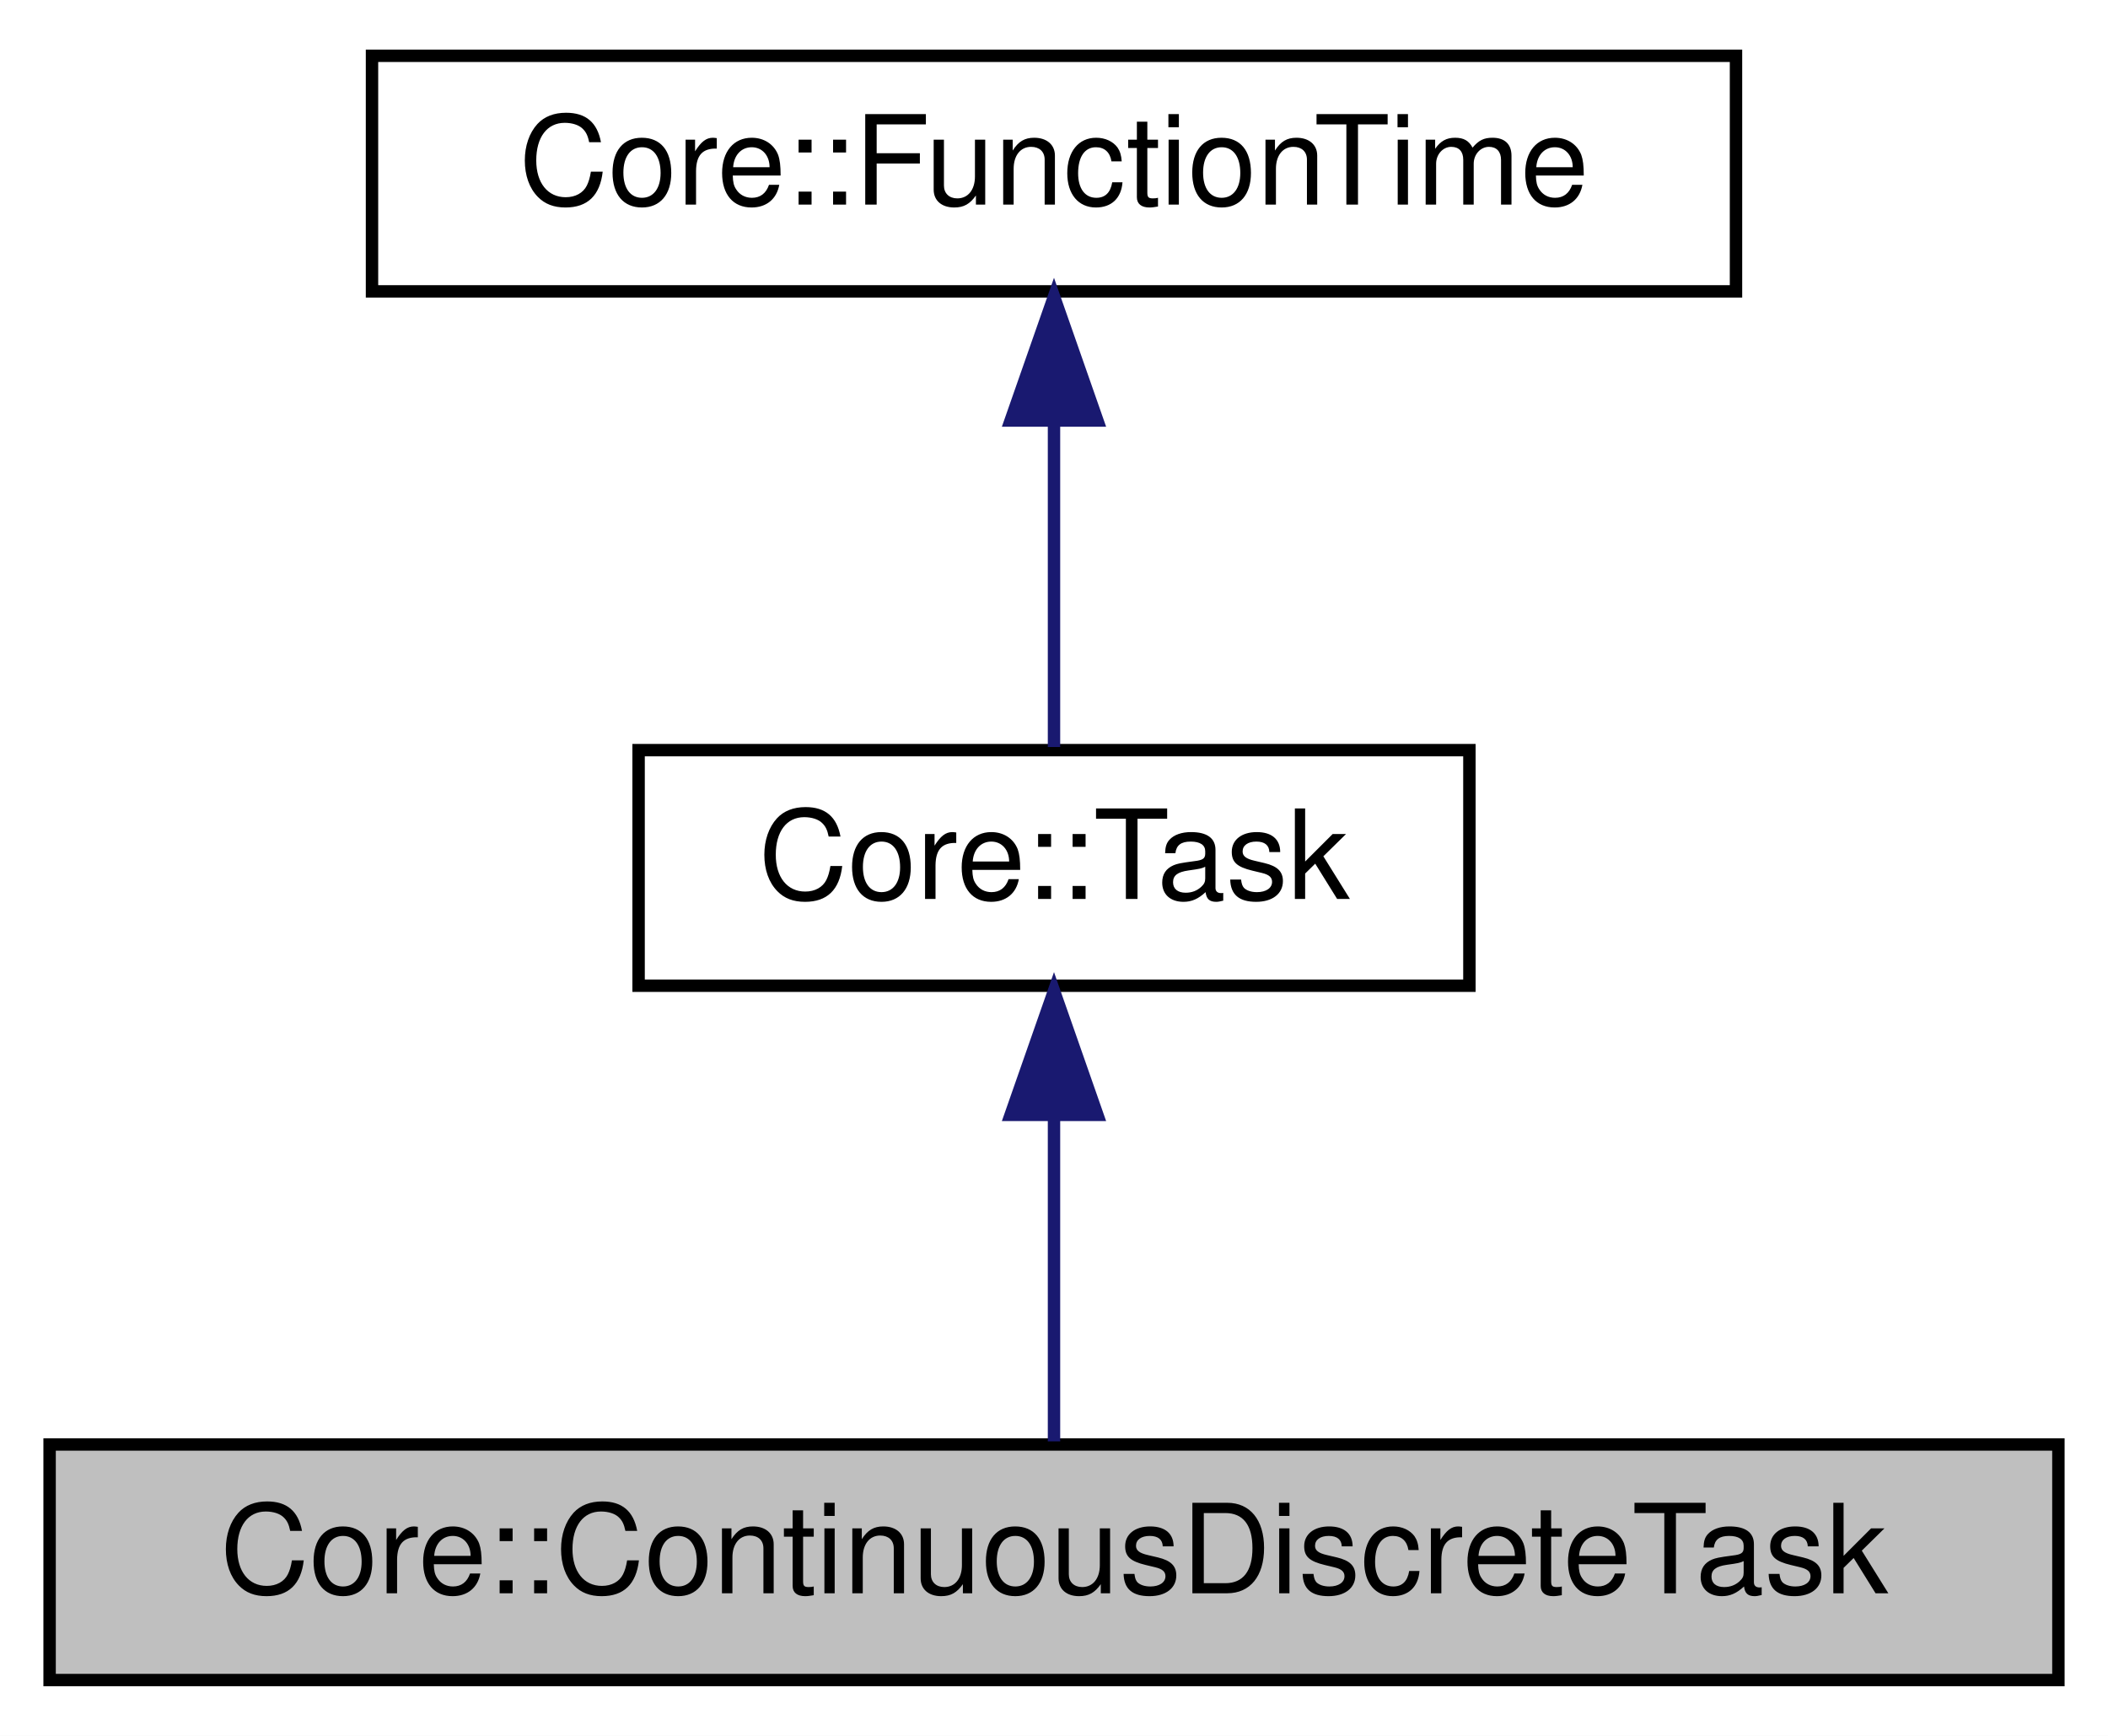
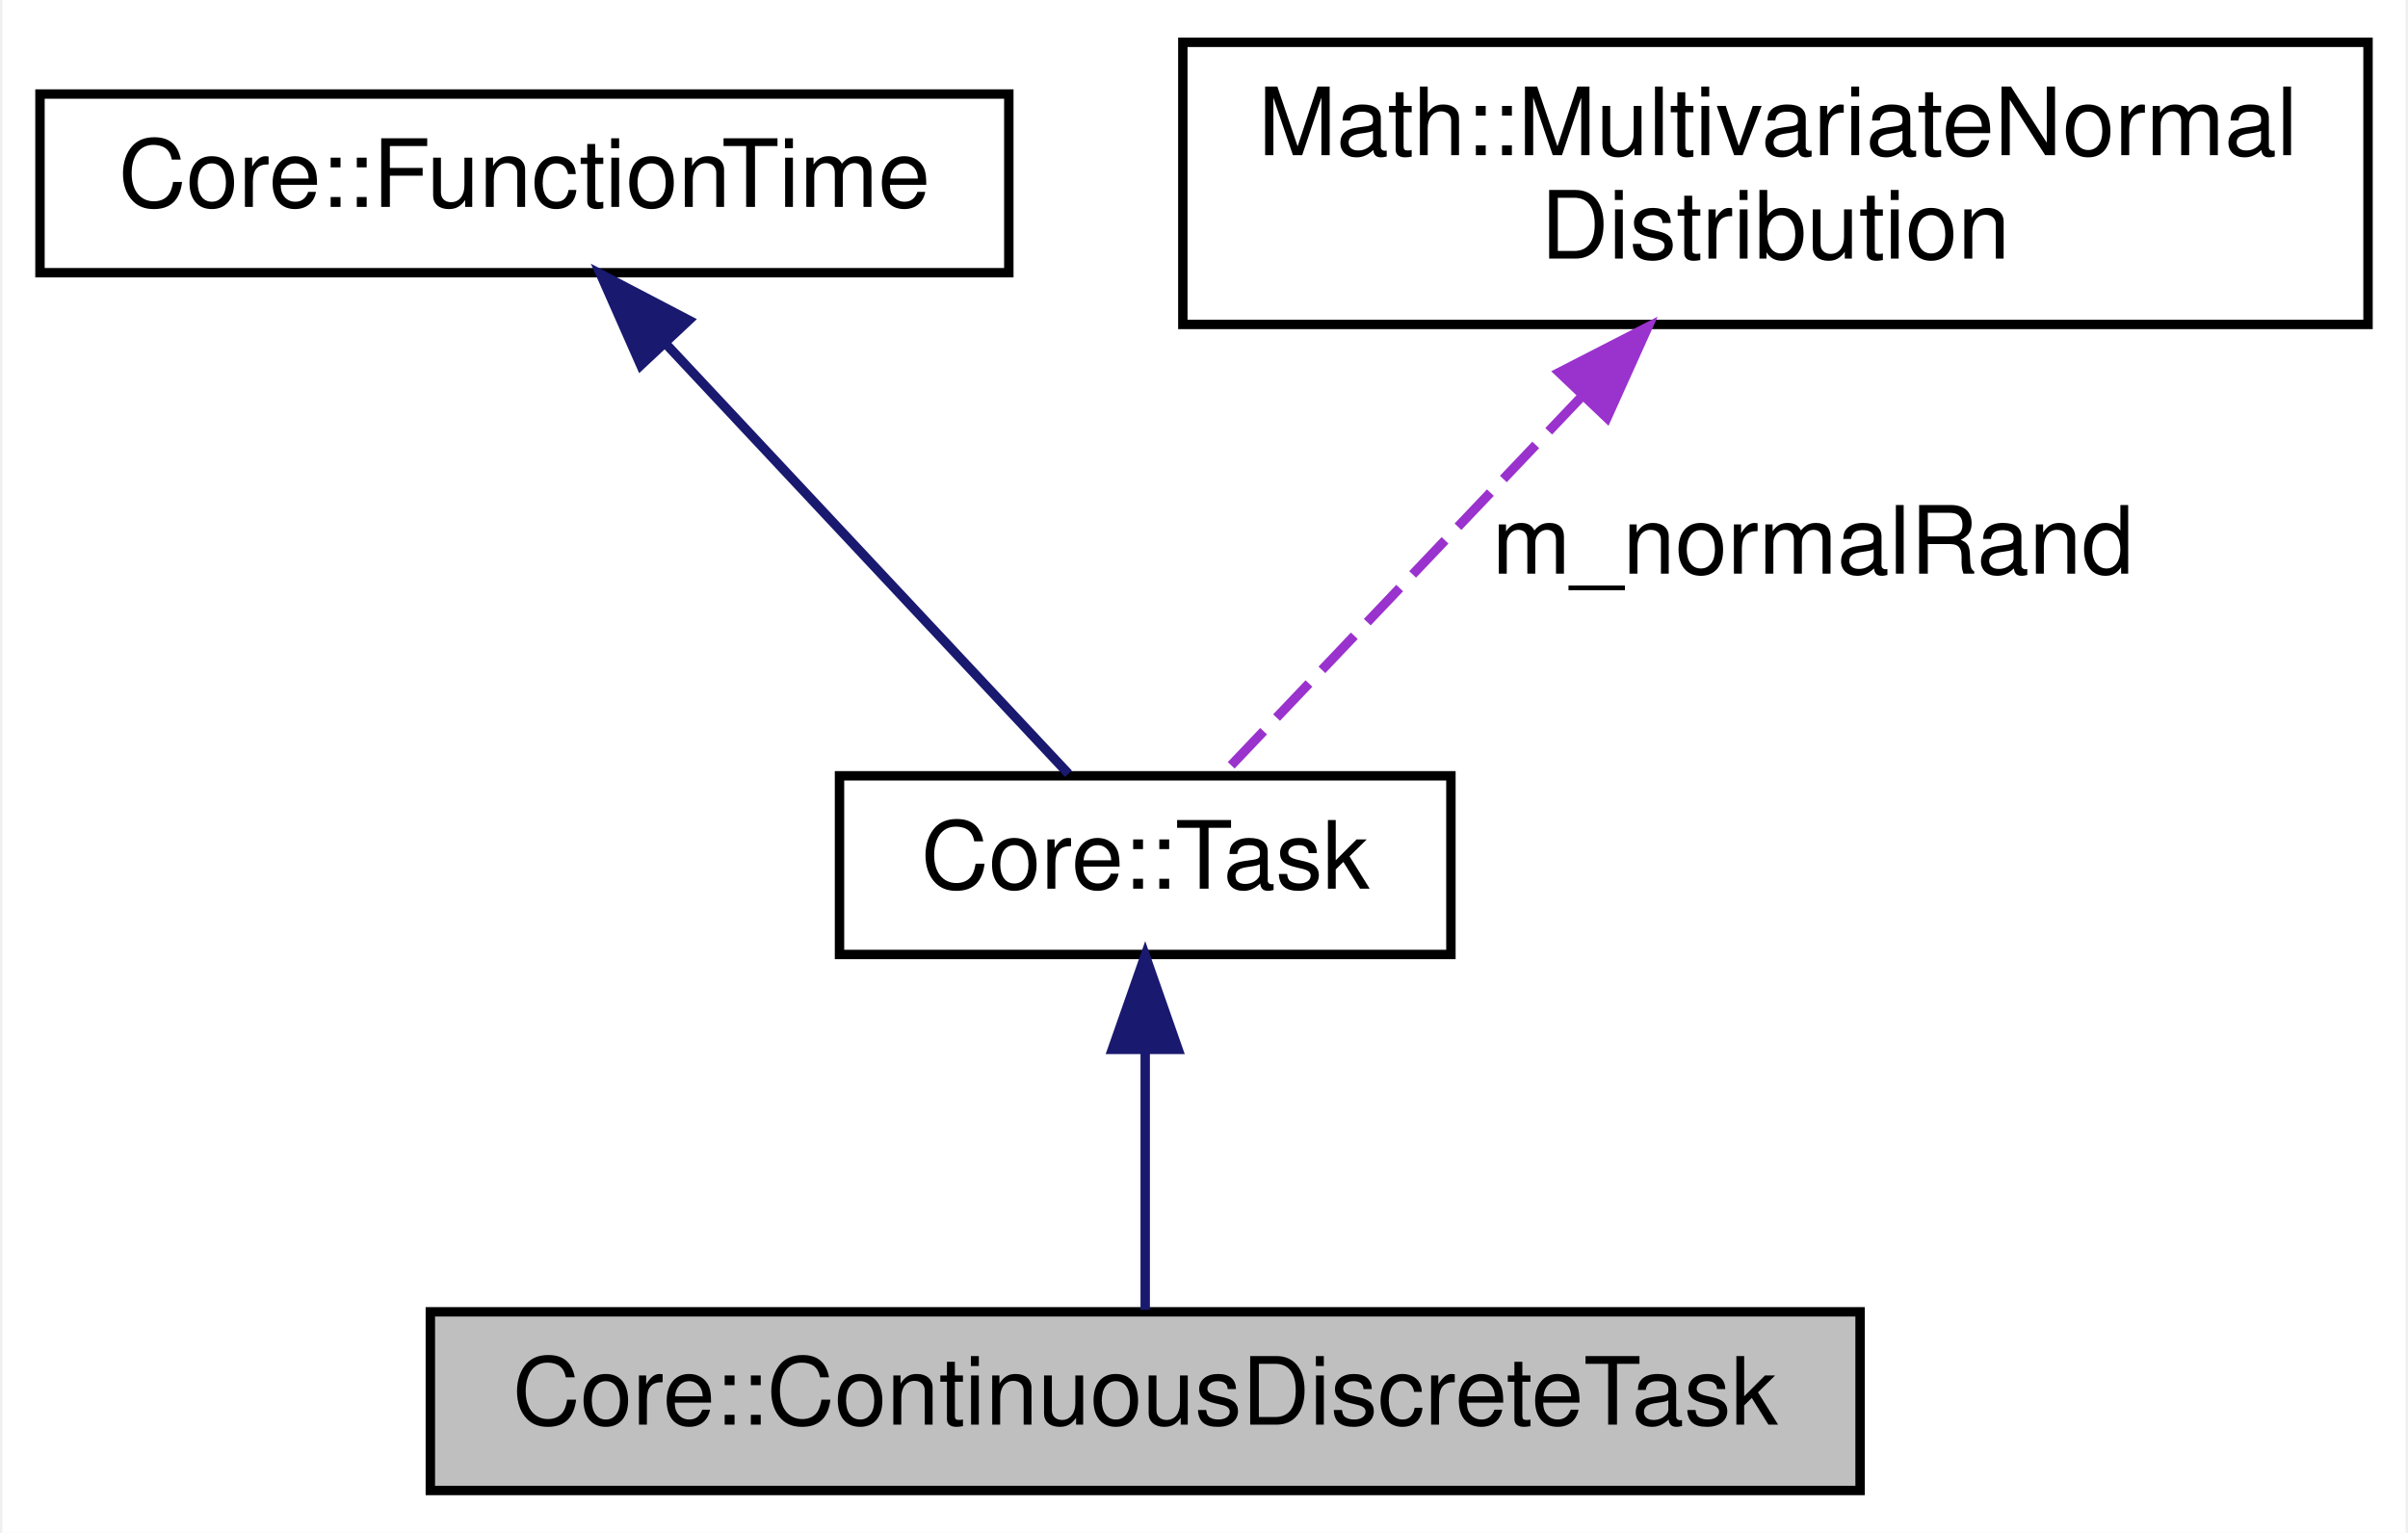
- <svg xmlns="http://www.w3.org/2000/svg" xmlns:xlink="http://www.w3.org/1999/xlink" width="170pt" height="140pt" viewBox="0.00 0.00 170.00 140.00">
-   <g id="graph0" class="graph" transform="scale(1 1) rotate(0) translate(4 136)">
-     <polygon fill="white" stroke="none" points="-4,4 -4,-136 166,-136 166,4 -4,4" />
+ <svg xmlns="http://www.w3.org/2000/svg" xmlns:xlink="http://www.w3.org/1999/xlink" width="256pt" height="163pt" viewBox="0.00 0.00 255.50 163.00">
+   <g id="graph0" class="graph" transform="scale(1 1) rotate(0) translate(4 159)">
+     <polygon fill="white" stroke="none" points="-4,4 -4,-159 251.5,-159 251.5,4 -4,4" />
    <g id="node1" class="node">
-       <polygon fill="#bfbfbf" stroke="black" points="0,-0.5 0,-19.5 162,-19.5 162,-0.5 0,-0.5" />
-       <text text-anchor="middle" x="81" y="-7.5" font-family="Helvetica,sans-Serif" font-size="10.00">Core::ContinuousDiscreteTask</text>
+       <polygon fill="#bfbfbf" stroke="black" points="41.5,-0.5 41.5,-19.5 193.5,-19.5 193.5,-0.5 41.5,-0.5" />
+       <text text-anchor="middle" x="117.5" y="-7.5" font-family="Helvetica,sans-Serif" font-size="10.00">Core::ContinuousDiscreteTask</text>
    </g>
    <g id="node2" class="node">
      <g id="a_node2">
        <a xlink:href="class_core_1_1_task.html" target="_top" xlink:title="Базовый класс для всех задач ">
-           <polygon fill="white" stroke="black" points="47.5,-56.5 47.5,-75.5 114.5,-75.5 114.5,-56.5 47.5,-56.5" />
-           <text text-anchor="middle" x="81" y="-63.5" font-family="Helvetica,sans-Serif" font-size="10.00">Core::Task</text>
+           <polygon fill="white" stroke="black" points="85,-57.5 85,-76.5 150,-76.5 150,-57.5 85,-57.5" />
+           <text text-anchor="middle" x="117.5" y="-64.5" font-family="Helvetica,sans-Serif" font-size="10.00">Core::Task</text>
        </a>
      </g>
    </g>
    <g id="edge1" class="edge">
-       <path fill="none" stroke="midnightblue" d="M81,-45.804C81,-36.91 81,-26.78 81,-19.751" />
-       <polygon fill="midnightblue" stroke="midnightblue" points="77.5,-46.083 81,-56.083 84.5,-46.083 77.5,-46.083" />
+       <path fill="none" stroke="midnightblue" d="M117.5,-47.117C117.5,-37.817 117.5,-27.056 117.5,-19.715" />
+       <polygon fill="midnightblue" stroke="midnightblue" points="114,-47.406 117.5,-57.406 121,-47.406 114,-47.406" />
    </g>
    <g id="node3" class="node">
      <g id="a_node3">
        <a xlink:href="class_core_1_1_function_time.html" target="_top" xlink:title="Базовый класс для классов, представляющих собой функции времени. ">
-           <polygon fill="white" stroke="black" points="26,-112.5 26,-131.5 136,-131.5 136,-112.5 26,-112.5" />
-           <text text-anchor="middle" x="81" y="-119.5" font-family="Helvetica,sans-Serif" font-size="10.00">Core::FunctionTime</text>
+           <polygon fill="white" stroke="black" points="0,-130 0,-149 103,-149 103,-130 0,-130" />
+           <text text-anchor="middle" x="51.5" y="-137" font-family="Helvetica,sans-Serif" font-size="10.00">Core::FunctionTime</text>
        </a>
      </g>
    </g>
    <g id="edge2" class="edge">
-       <path fill="none" stroke="midnightblue" d="M81,-101.805C81,-92.91 81,-82.78 81,-75.751" />
-       <polygon fill="midnightblue" stroke="midnightblue" points="77.5,-102.083 81,-112.083 84.5,-102.083 77.5,-102.083" />
+       <path fill="none" stroke="midnightblue" d="M66.67,-122.296C79.944,-108.117 98.718,-88.063 109.341,-76.715" />
+       <polygon fill="midnightblue" stroke="midnightblue" points="63.872,-120.163 59.593,-129.855 68.982,-124.947 63.872,-120.163" />
+     </g>
+     <g id="node4" class="node">
+       <g id="a_node4">
+         <a xlink:href="class_math_1_1_multivariate_normal_distribution.html" target="_top" xlink:title="Класс-генератор случайных нормальных(гауссовских) векторов. ">
+           <polygon fill="white" stroke="black" points="121.5,-124.5 121.5,-154.5 247.5,-154.5 247.5,-124.5 121.5,-124.5" />
+           <text text-anchor="start" x="129.5" y="-142.5" font-family="Helvetica,sans-Serif" font-size="10.00">Math::MultivariateNormal</text>
+           <text text-anchor="middle" x="184.5" y="-131.5" font-family="Helvetica,sans-Serif" font-size="10.00">Distribution</text>
+         </a>
+       </g>
+     </g>
+     <g id="edge3" class="edge">
+       <path fill="none" stroke="#9a32cd" stroke-dasharray="5,2" d="M163.841,-116.762C151.089,-103.344 135.413,-86.849 125.952,-76.893" />
+       <polygon fill="#9a32cd" stroke="#9a32cd" points="161.516,-119.396 170.942,-124.233 166.59,-114.573 161.516,-119.396" />
+       <text text-anchor="middle" x="188.5" y="-98" font-family="Helvetica,sans-Serif" font-size="10.00"> m_normalRand</text>
    </g>
  </g>
</svg>
